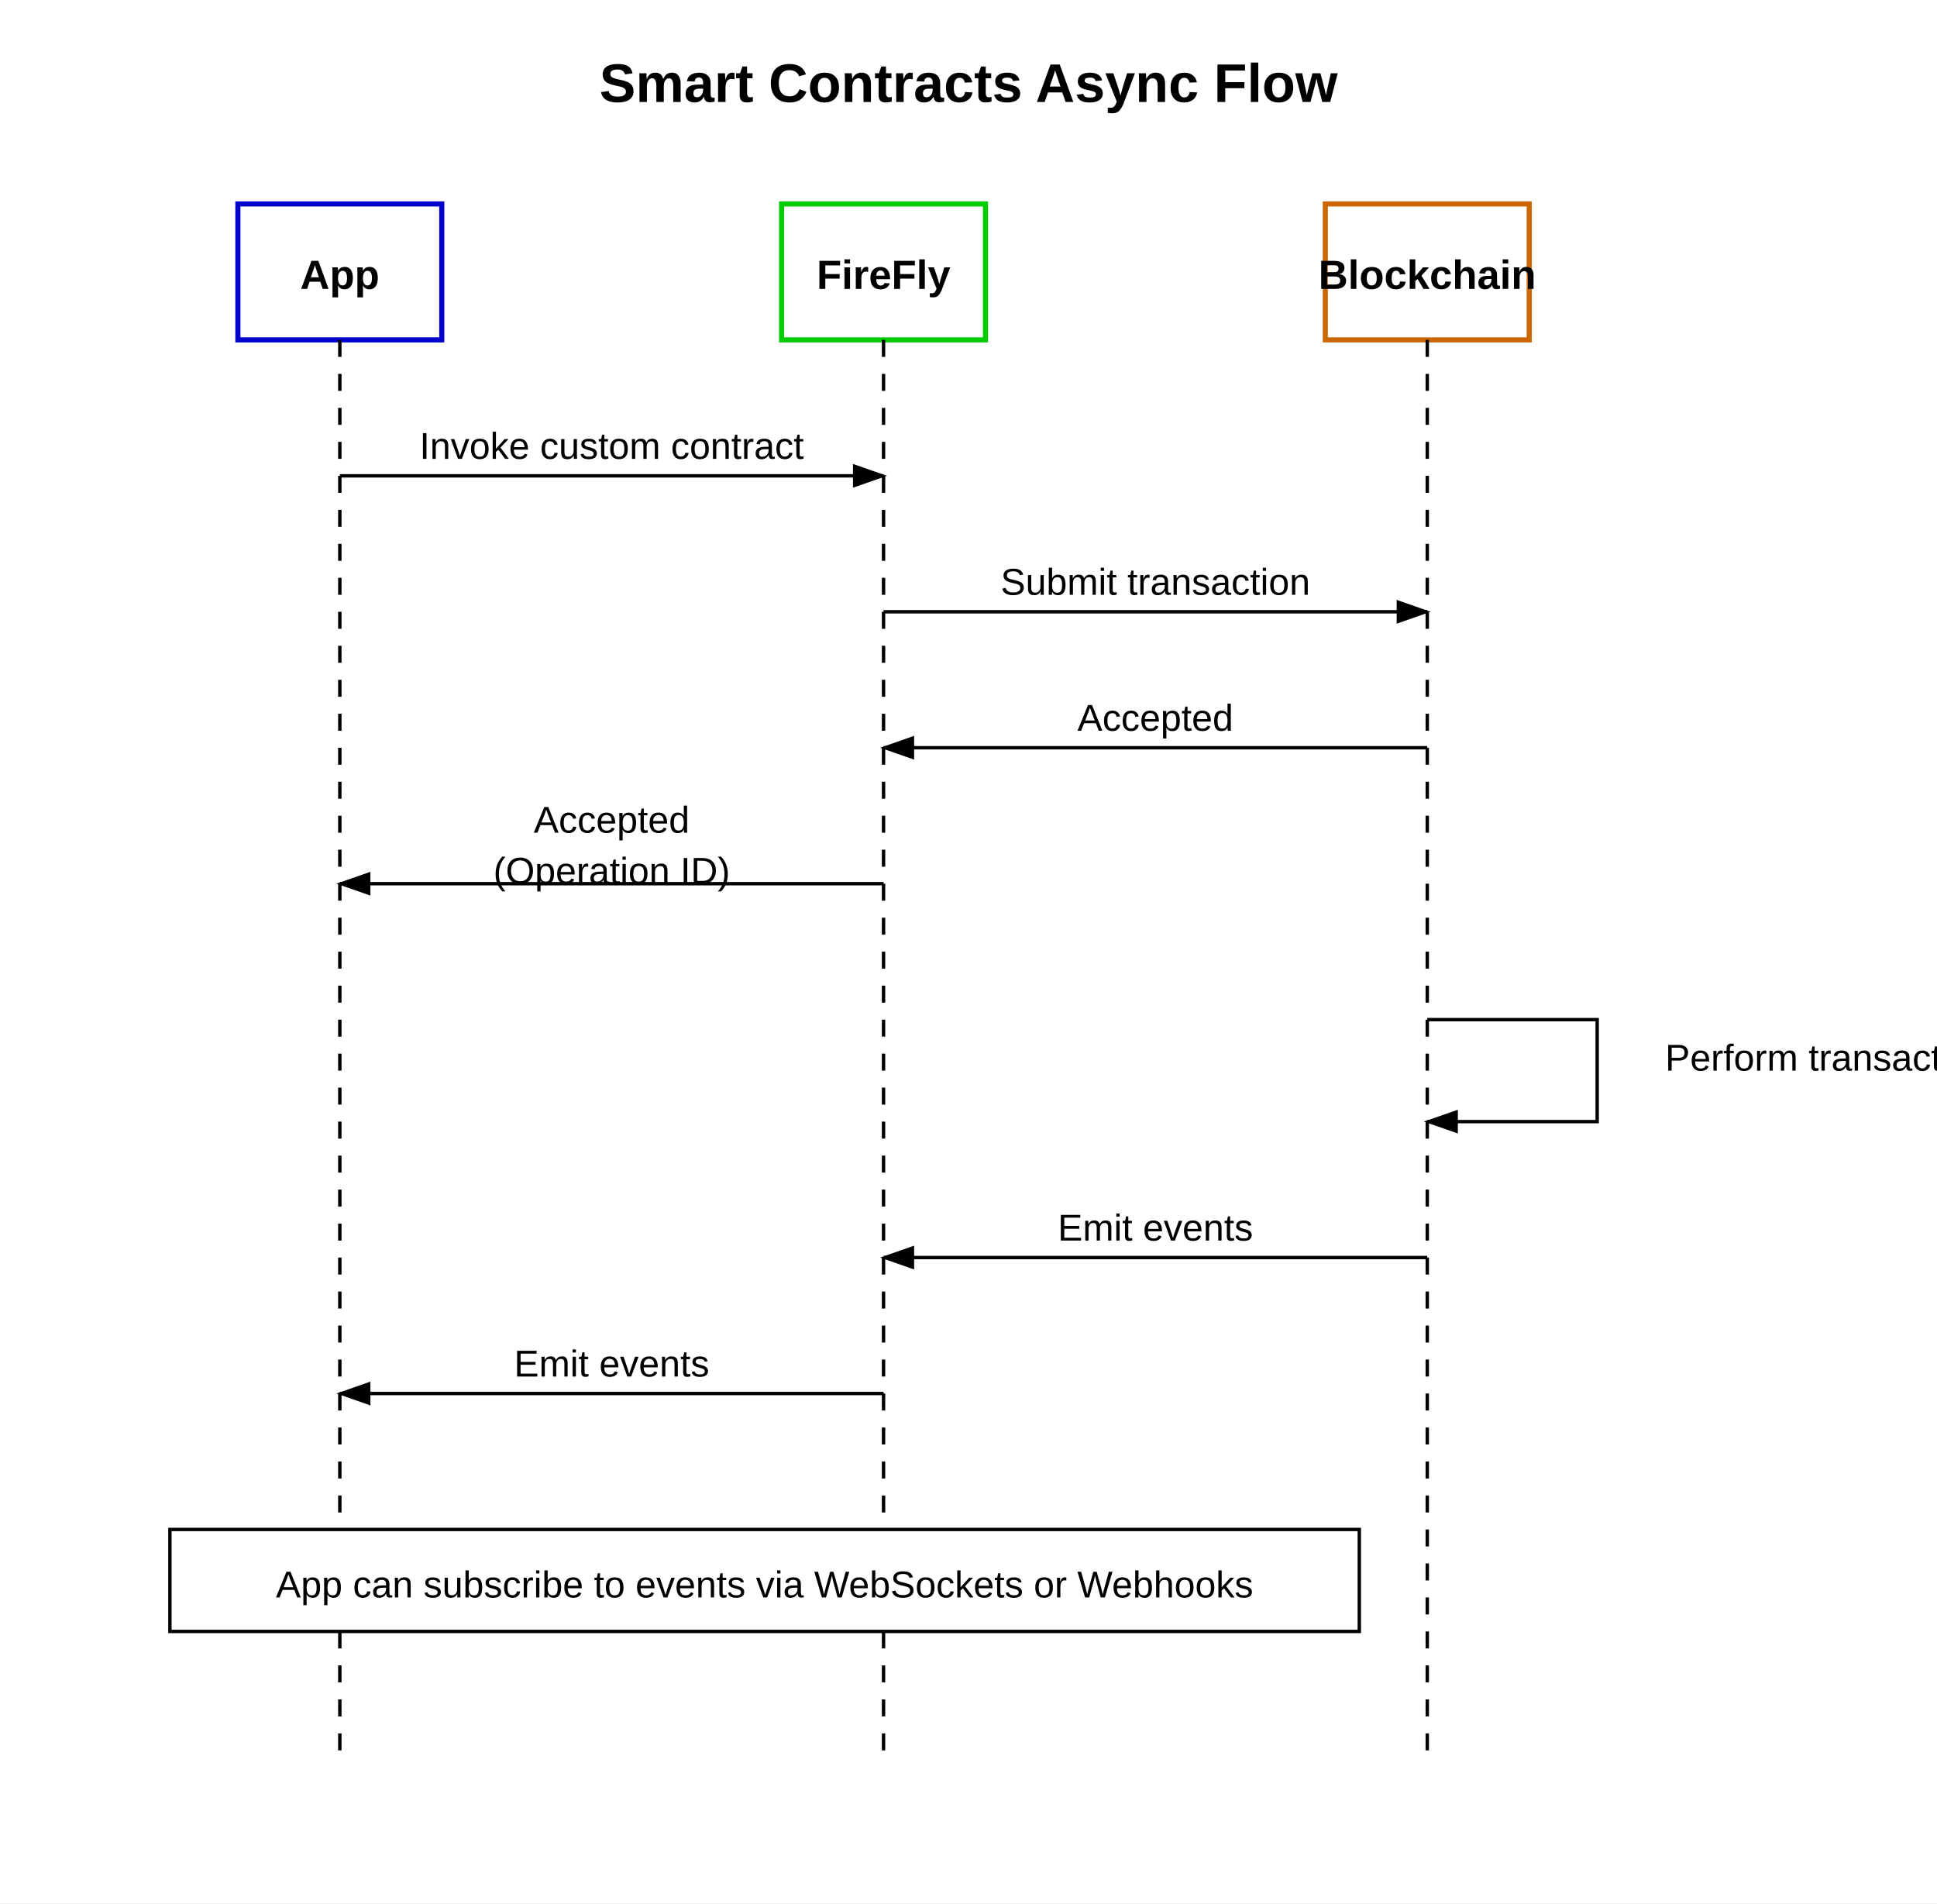
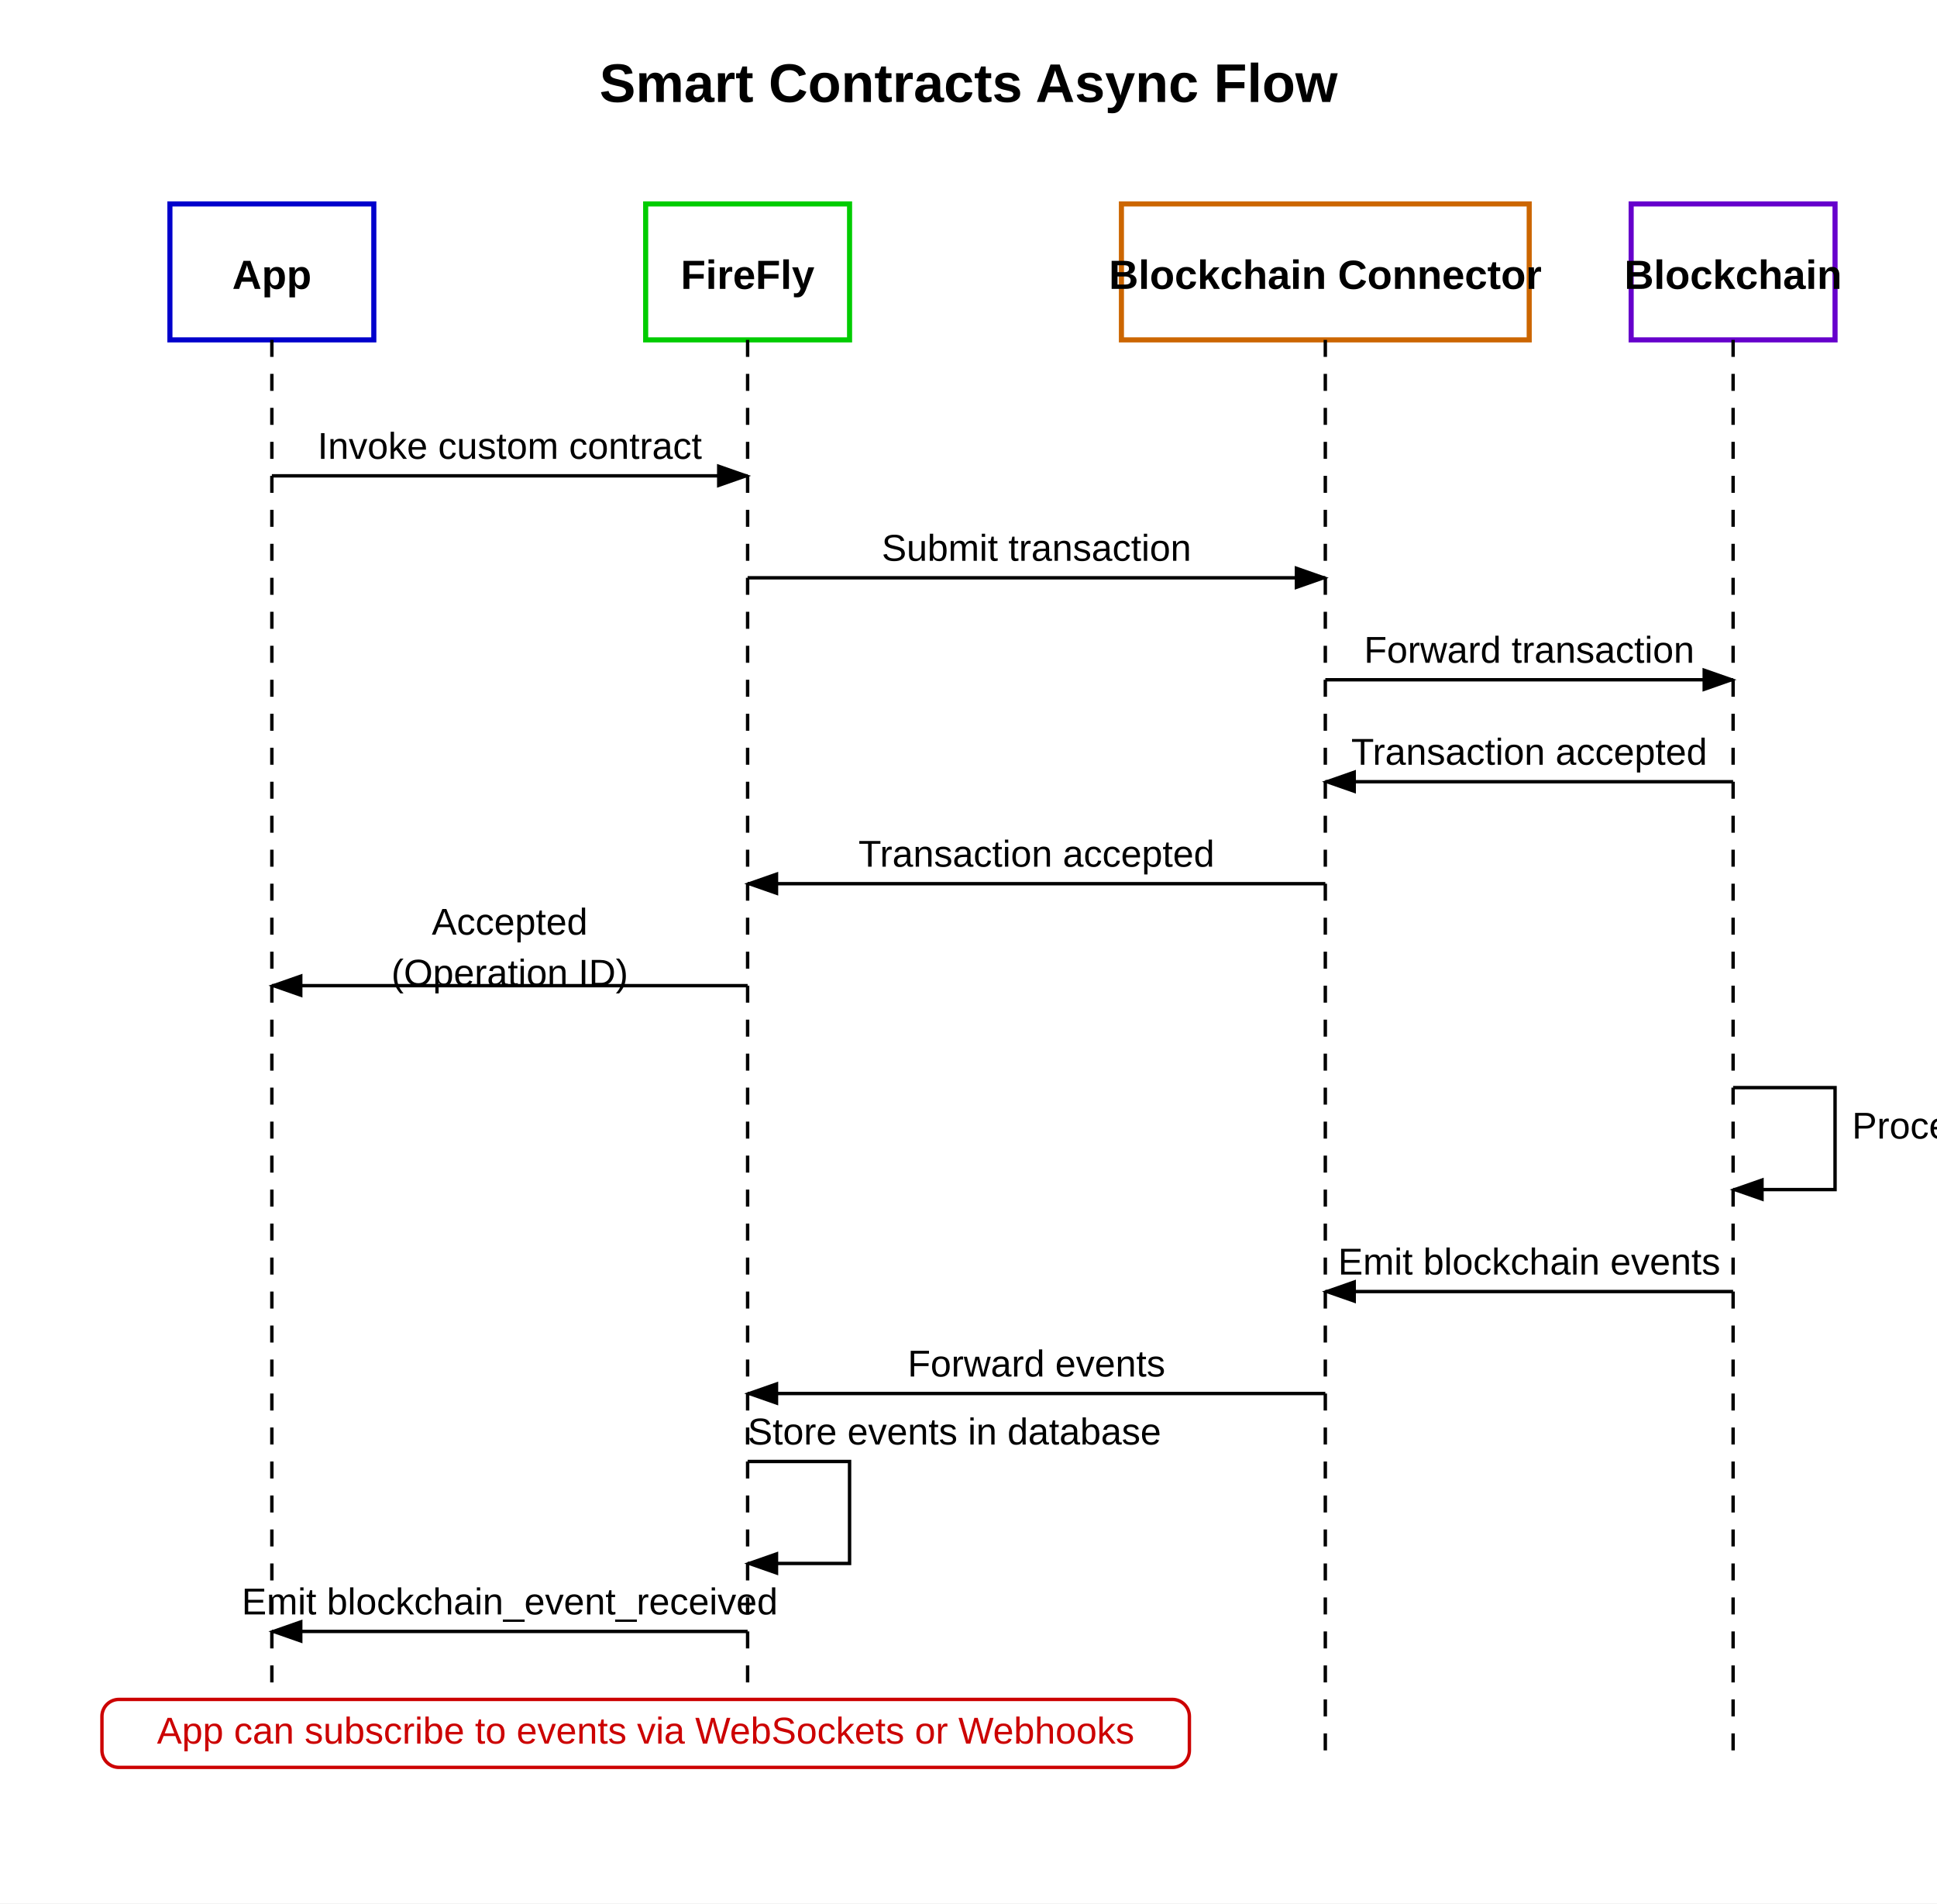
<svg xmlns="http://www.w3.org/2000/svg" width="570" height="560" viewBox="0 0 570 560">
  <rect width="570" height="560" fill="white" />
  <defs>
    <marker id="arrowhead" markerWidth="10" markerHeight="7" refX="9" refY="3.5" orient="auto">
      <polygon points="0 0, 10 3.5, 0 7" fill="#000000" />
    </marker>
  </defs>
  <text x="285" y="30" font-family="Arial" font-size="16" font-weight="bold" text-anchor="middle">Smart Contracts Async Flow</text>
-   <rect x="70" y="60" width="60" height="40" fill="white" stroke="#0000CC" stroke-width="1.5" />
-   <text x="100" y="85" font-family="Arial" font-size="12" font-weight="bold" text-anchor="middle">App</text>
-   <rect x="230" y="60" width="60" height="40" fill="white" stroke="#00CC00" stroke-width="1.5" />
-   <text x="260" y="85" font-family="Arial" font-size="12" font-weight="bold" text-anchor="middle">FireFly</text>
-   <rect x="390" y="60" width="60" height="40" fill="white" stroke="#CC6600" stroke-width="1.5" />
-   <text x="420" y="85" font-family="Arial" font-size="12" font-weight="bold" text-anchor="middle">Blockchain</text>
-   <line x1="100" y1="100" x2="100" y2="520" stroke="#000000" stroke-dasharray="5,5" stroke-width="1" />
-   <line x1="260" y1="100" x2="260" y2="520" stroke="#000000" stroke-dasharray="5,5" stroke-width="1" />
-   <line x1="420" y1="100" x2="420" y2="520" stroke="#000000" stroke-dasharray="5,5" stroke-width="1" />
-   <line x1="100" y1="140" x2="260" y2="140" stroke="#000000" stroke-width="1" marker-end="url(#arrowhead)" />
-   <text x="180" y="135" font-family="Arial" font-size="11" text-anchor="middle">Invoke custom contract</text>
-   <line x1="260" y1="180" x2="420" y2="180" stroke="#000000" stroke-width="1" marker-end="url(#arrowhead)" />
-   <text x="340" y="175" font-family="Arial" font-size="11" text-anchor="middle">Submit transaction</text>
-   <line x1="420" y1="220" x2="260" y2="220" stroke="#000000" stroke-width="1" marker-end="url(#arrowhead)" />
-   <text x="340" y="215" font-family="Arial" font-size="11" text-anchor="middle">Accepted</text>
-   <line x1="260" y1="260" x2="100" y2="260" stroke="#000000" stroke-width="1" marker-end="url(#arrowhead)" />
-   <text x="180" y="245" font-family="Arial" font-size="11" text-anchor="middle">Accepted</text>
-   <text x="180" y="260" font-family="Arial" font-size="11" text-anchor="middle">(Operation ID)</text>
-   <path d="M 420,300 L 470,300 L 470,330 L 420,330" stroke="#000000" stroke-width="1" marker-end="url(#arrowhead)" fill="none" />
-   <text x="490" y="315" font-family="Arial" font-size="11" text-anchor="start">Perform transaction</text>
-   <line x1="420" y1="370" x2="260" y2="370" stroke="#000000" stroke-width="1" marker-end="url(#arrowhead)" />
-   <text x="340" y="365" font-family="Arial" font-size="11" text-anchor="middle">Emit events</text>
-   <line x1="260" y1="410" x2="100" y2="410" stroke="#000000" stroke-width="1" marker-end="url(#arrowhead)" />
-   <text x="180" y="405" font-family="Arial" font-size="11" text-anchor="middle">Emit events</text>
-   <rect x="50" y="450" width="350" height="30" fill="white" stroke="#000000" stroke-width="1" rx="0" ry="0" />
-   <text x="225" y="470" font-family="Arial" font-size="11" text-anchor="middle">App can subscribe to events via WebSockets or Webhooks</text>
+   <rect x="50" y="60" width="60" height="40" fill="white" stroke="#0000CC" stroke-width="1.5" />
+   <text x="80" y="85" font-family="Arial" font-size="12" font-weight="bold" text-anchor="middle">App</text>
+   <rect x="190" y="60" width="60" height="40" fill="white" stroke="#00CC00" stroke-width="1.5" />
+   <text x="220" y="85" font-family="Arial" font-size="12" font-weight="bold" text-anchor="middle">FireFly</text>
+   <rect x="330" y="60" width="120" height="40" fill="white" stroke="#CC6600" stroke-width="1.5" />
+   <text x="390" y="85" font-family="Arial" font-size="12" font-weight="bold" text-anchor="middle">Blockchain Connector</text>
+   <rect x="480" y="60" width="60" height="40" fill="white" stroke="#6600CC" stroke-width="1.5" />
+   <text x="510" y="85" font-family="Arial" font-size="12" font-weight="bold" text-anchor="middle">Blockchain</text>
+   <line x1="80" y1="100" x2="80" y2="520" stroke="#000000" stroke-dasharray="5,5" stroke-width="1" />
+   <line x1="220" y1="100" x2="220" y2="520" stroke="#000000" stroke-dasharray="5,5" stroke-width="1" />
+   <line x1="390" y1="100" x2="390" y2="520" stroke="#000000" stroke-dasharray="5,5" stroke-width="1" />
+   <line x1="510" y1="100" x2="510" y2="520" stroke="#000000" stroke-dasharray="5,5" stroke-width="1" />
+   <line x1="80" y1="140" x2="220" y2="140" stroke="#000000" stroke-width="1" marker-end="url(#arrowhead)" />
+   <text x="150" y="135" font-family="Arial" font-size="11" text-anchor="middle">Invoke custom contract</text>
+   <line x1="220" y1="170" x2="390" y2="170" stroke="#000000" stroke-width="1" marker-end="url(#arrowhead)" />
+   <text x="305" y="165" font-family="Arial" font-size="11" text-anchor="middle">Submit transaction</text>
+   <line x1="390" y1="200" x2="510" y2="200" stroke="#000000" stroke-width="1" marker-end="url(#arrowhead)" />
+   <text x="450" y="195" font-family="Arial" font-size="11" text-anchor="middle">Forward transaction</text>
+   <line x1="510" y1="230" x2="390" y2="230" stroke="#000000" stroke-width="1" marker-end="url(#arrowhead)" />
+   <text x="450" y="225" font-family="Arial" font-size="11" text-anchor="middle">Transaction accepted</text>
+   <line x1="390" y1="260" x2="220" y2="260" stroke="#000000" stroke-width="1" marker-end="url(#arrowhead)" />
+   <text x="305" y="255" font-family="Arial" font-size="11" text-anchor="middle">Transaction accepted</text>
+   <line x1="220" y1="290" x2="80" y2="290" stroke="#000000" stroke-width="1" marker-end="url(#arrowhead)" />
+   <text x="150" y="275" font-family="Arial" font-size="11" text-anchor="middle">Accepted</text>
+   <text x="150" y="290" font-family="Arial" font-size="11" text-anchor="middle">(Operation ID)</text>
+   <path d="M 510,320 L 540,320 L 540,350 L 510,350" stroke="#000000" stroke-width="1" marker-end="url(#arrowhead)" fill="none" />
+   <text x="545" y="335" font-family="Arial" font-size="11" text-anchor="start">Process</text>
+   <line x1="510" y1="380" x2="390" y2="380" stroke="#000000" stroke-width="1" marker-end="url(#arrowhead)" />
+   <text x="450" y="375" font-family="Arial" font-size="11" text-anchor="middle">Emit blockchain events</text>
+   <line x1="390" y1="410" x2="220" y2="410" stroke="#000000" stroke-width="1" marker-end="url(#arrowhead)" />
+   <text x="305" y="405" font-family="Arial" font-size="11" text-anchor="middle">Forward events</text>
+   <path d="M 220,430 L 250,430 L 250,460 L 220,460" stroke="#000000" stroke-width="1" marker-end="url(#arrowhead)" fill="none" />
+   <text x="220" y="425" font-family="Arial" font-size="11" text-anchor="start">Store events in database</text>
+   <line x1="220" y1="480" x2="80" y2="480" stroke="#000000" stroke-width="1" marker-end="url(#arrowhead)" />
+   <text x="150" y="475" font-family="Arial" font-size="11" text-anchor="middle">Emit blockchain_event_received</text>
+   <rect x="30" y="500" width="320" height="20" fill="white" stroke="#CC0000" stroke-width="1" rx="5" ry="5" />
+   <text x="190" y="513" font-family="Arial" font-size="11" text-anchor="middle" fill="#CC0000">App can subscribe to events via WebSockets or Webhooks</text>
</svg>
